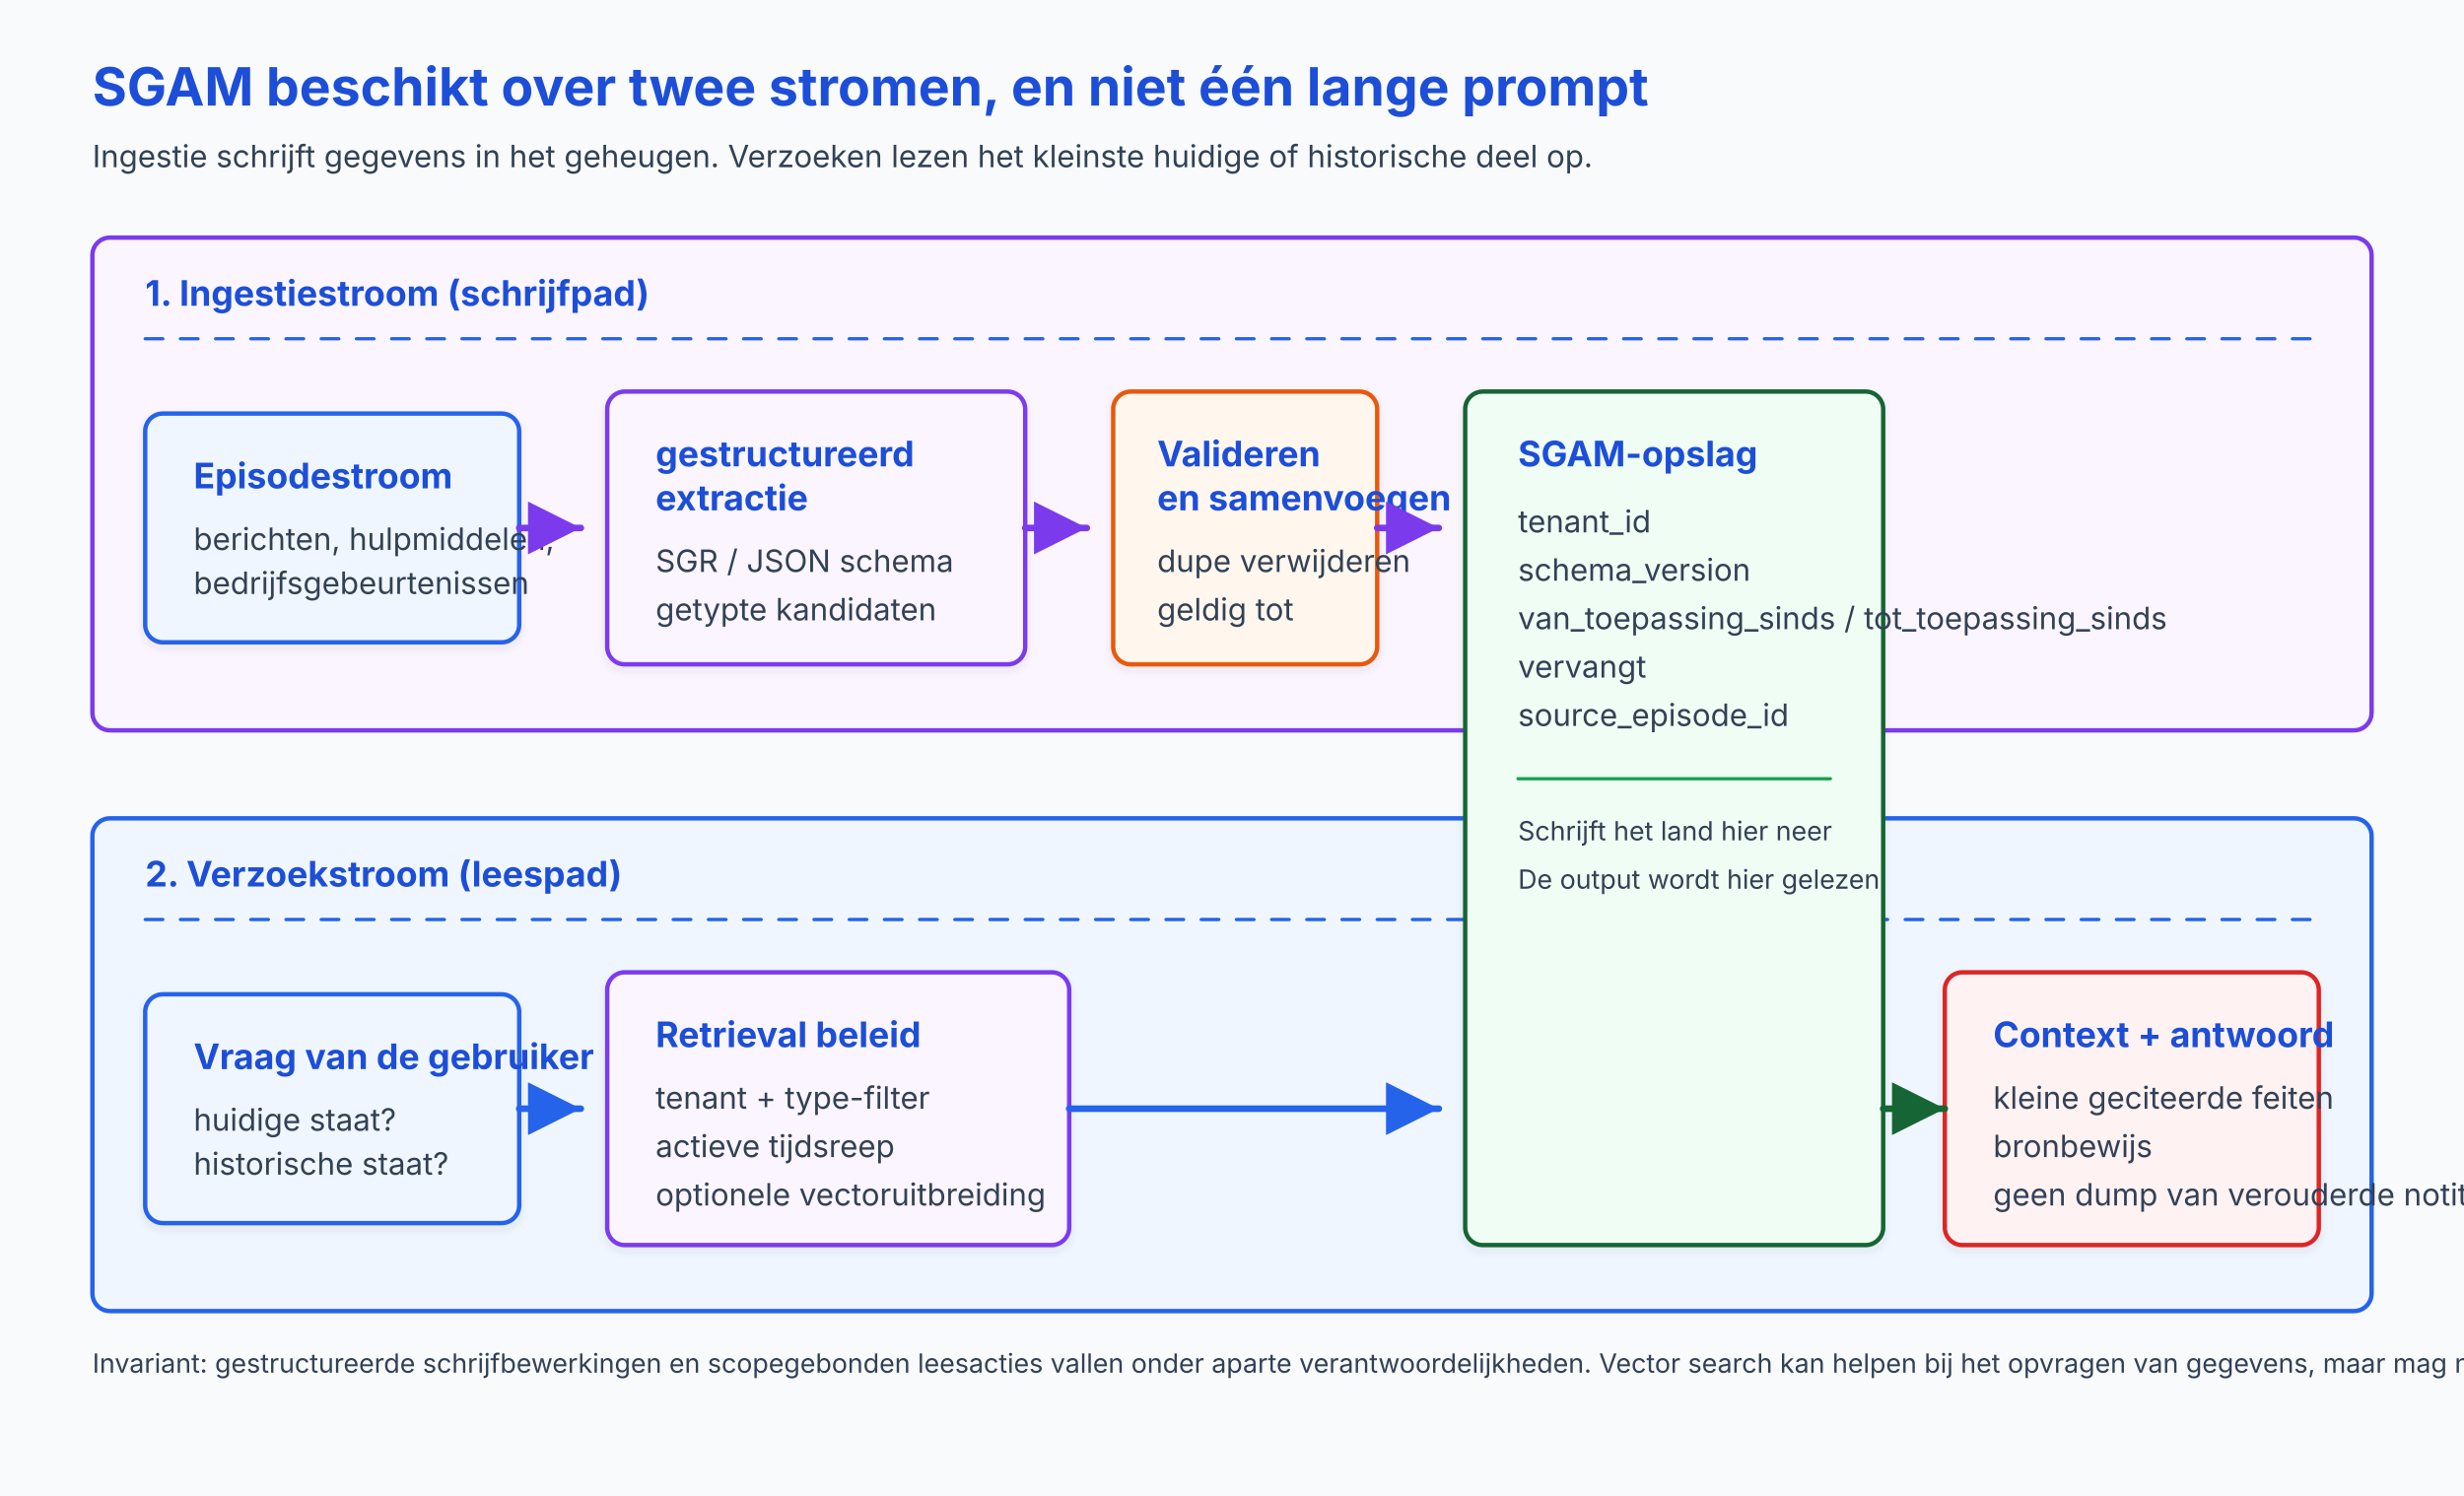
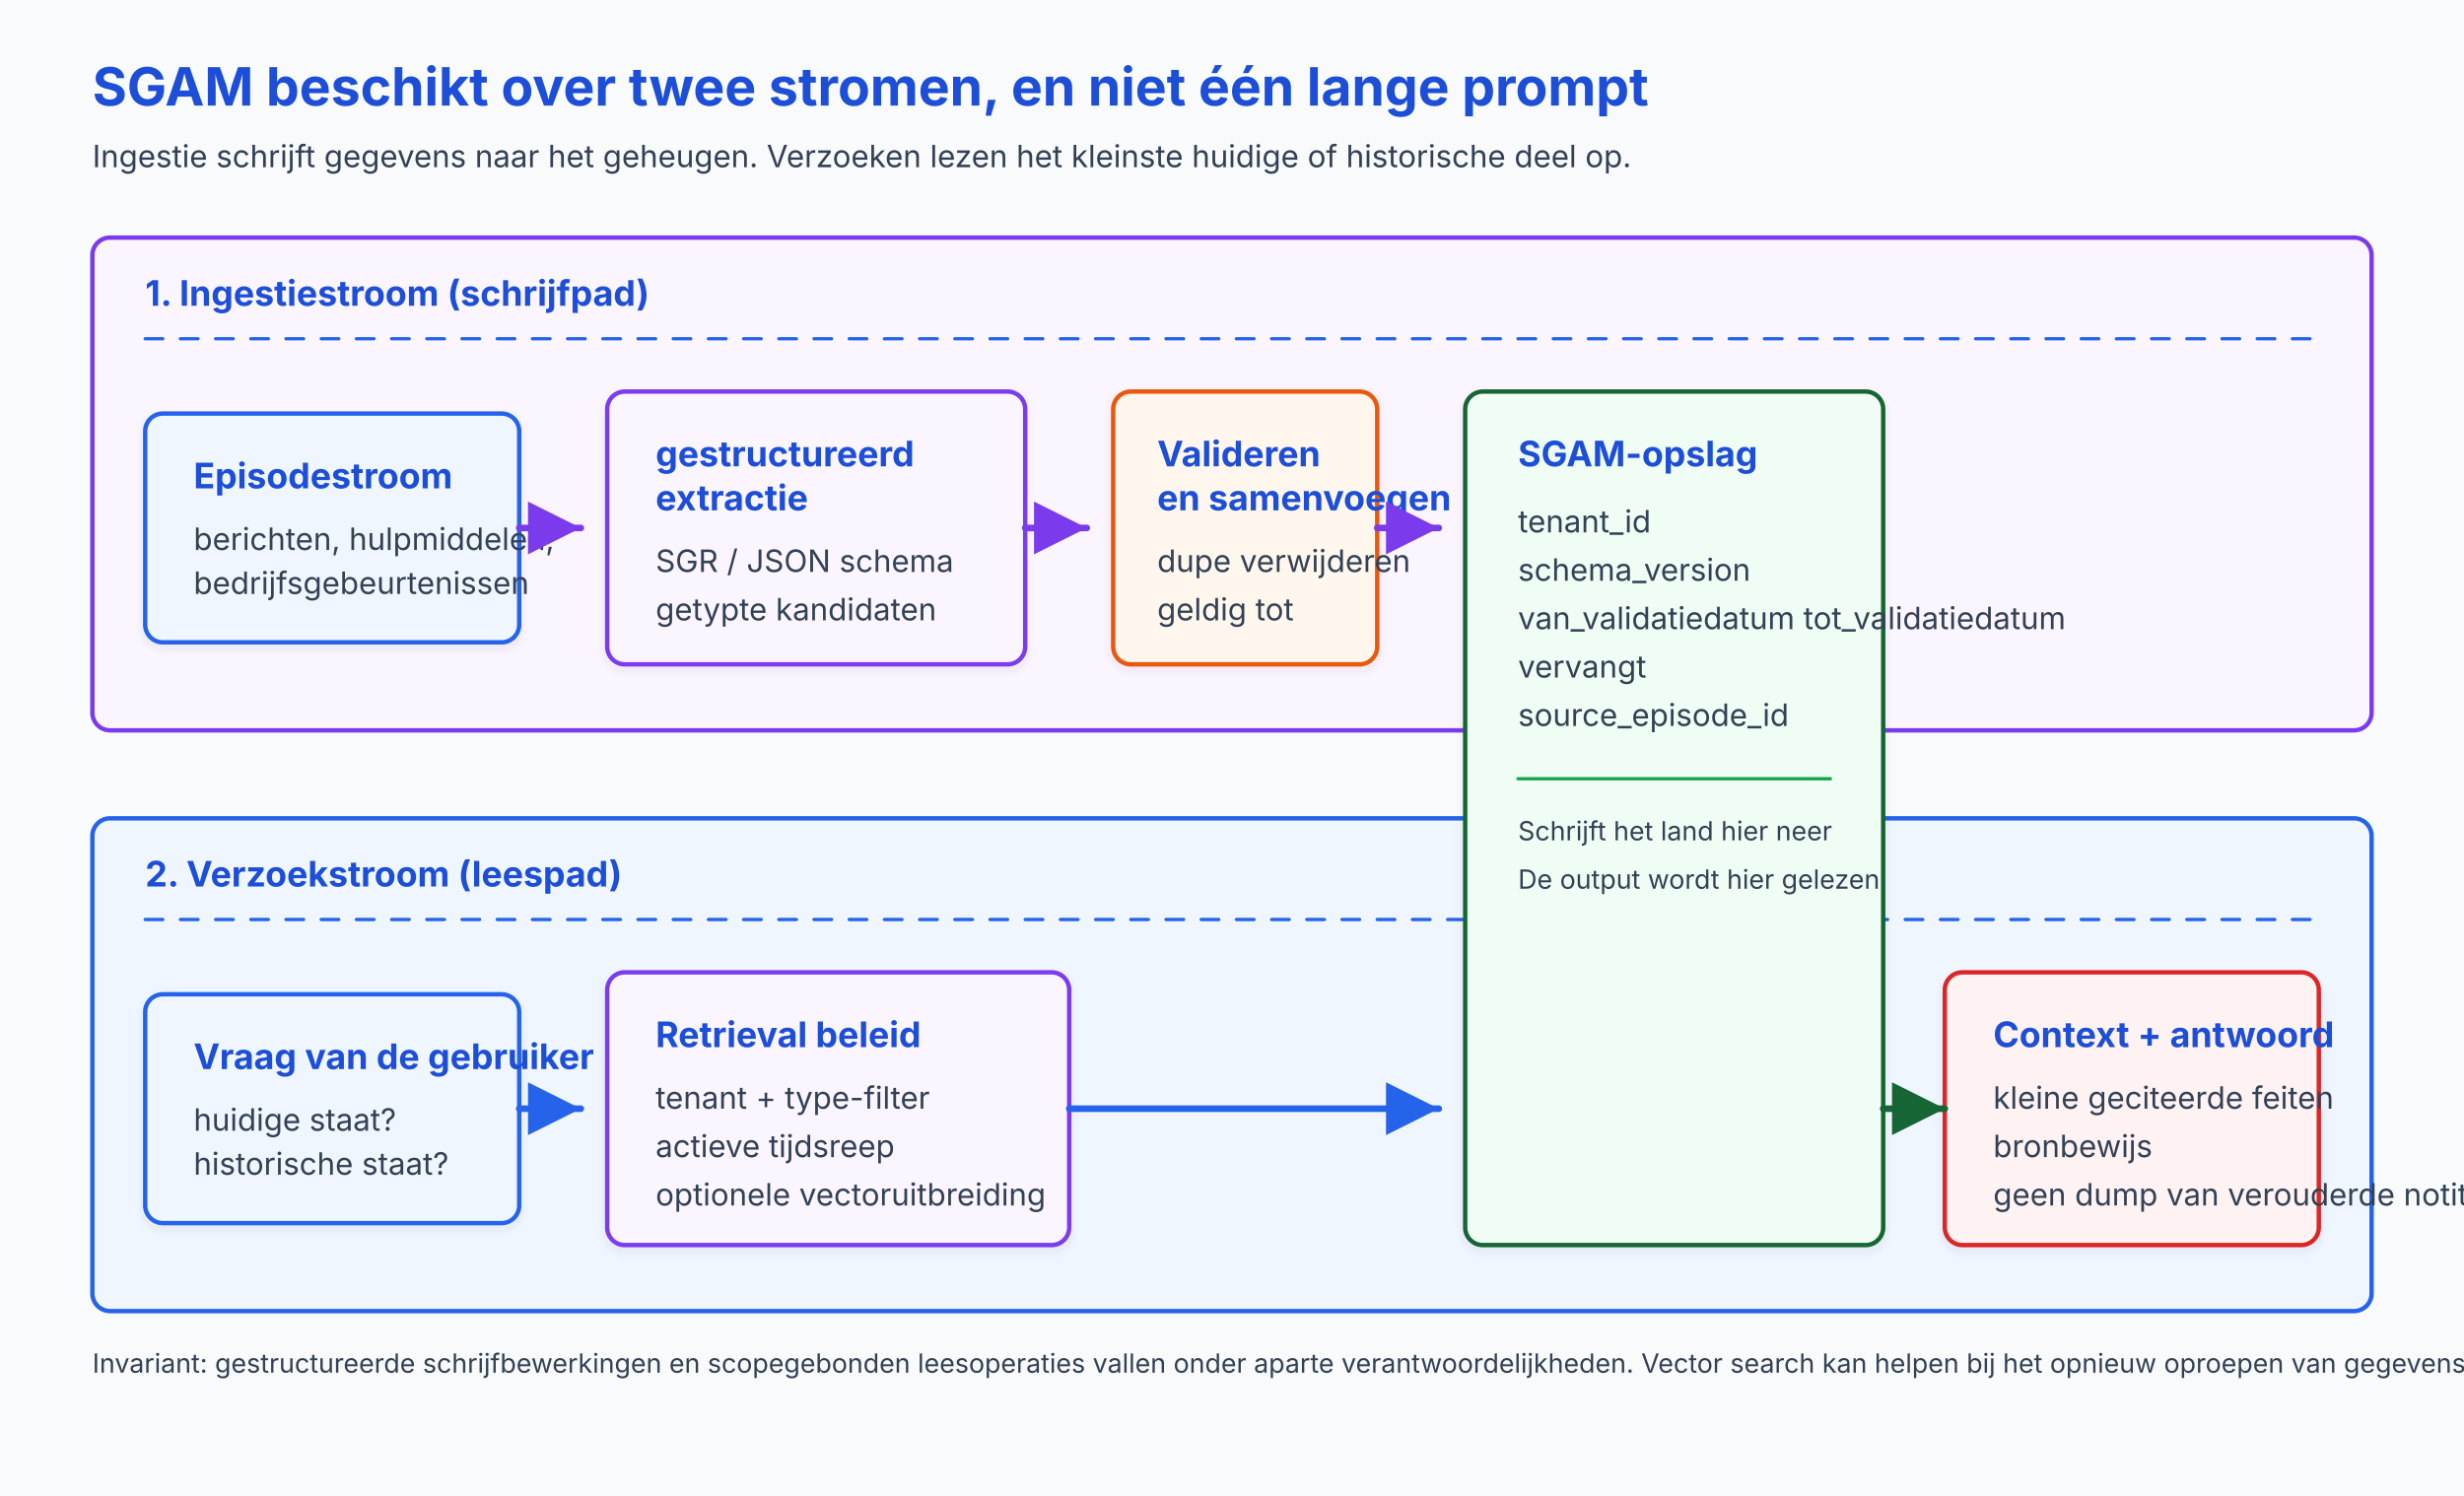
<svg xmlns="http://www.w3.org/2000/svg" width="1120" height="680" viewBox="0 0 1120 680" role="img" aria-labelledby="title desc" data-visual-system="evidence-plate-v1" preserveAspectRatio="xMidYMid meet" shape-rendering="geometricPrecision" text-rendering="geometricPrecision" font-family="Inter, system-ui, sans-serif">
  <defs>
    <filter id="shadow" x="-12%" y="-12%" width="124%" height="132%">
      <feDropShadow dx="0" dy="2" stdDeviation="2" flood-color="#334155" flood-opacity="0.08" />
    </filter>
    <marker id="arrowPurple" markerWidth="12" markerHeight="12" refX="10" refY="6" orient="auto">
      <path d="M2,2 L10,6 L2,10 Z" fill="#7c3aed" />
    </marker>
    <marker id="arrowBlue" markerWidth="12" markerHeight="12" refX="10" refY="6" orient="auto">
      <path d="M2,2 L10,6 L2,10 Z" fill="#2563eb" />
    </marker>
    <marker id="arrowGreen" markerWidth="12" markerHeight="12" refX="10" refY="6" orient="auto">
      <path d="M2,2 L10,6 L2,10 Z" fill="#166534" />
    </marker>
    <style>
      .bg { fill: #f8fafc; }
      .lane { stroke: #2563eb; stroke-width: 2; rx: 8; }
      .laneTop { fill: #faf5ff; stroke: #7c3aed; }
      .laneBottom { fill: #eff6ff; stroke: #2563eb; }
      .box { stroke-width: 2; rx: 8; filter: url(#shadow); }
      .blue { fill: #eff6ff; stroke: #2563eb; }
      .purple { fill: #faf5ff; stroke: #7c3aed; }
      .green { fill: #f0fdf4; stroke: #166534; }
      .orange { fill: #fff7ed; stroke: #ea580c; }
      .red { fill: #fef2f2; stroke: #dc2626; }
      .title { font-style: normal; font-weight: 700; font-size: 24px; font-family: Inter, system-ui, sans-serif; fill: #1d4ed8; }
      .subtitle { font-style: normal; font-weight: 400; font-size: 14px; font-family: Inter, system-ui, sans-serif; fill: #334155; }
      .laneLabel { font-style: normal; font-weight: 700; font-size: 16px; font-family: Inter, system-ui, sans-serif; fill: #1d4ed8; }
      .label { font-style: normal; font-weight: 700; font-size: 16px; font-family: Inter, system-ui, sans-serif; fill: #1d4ed8; }
      .small { font-style: normal; font-weight: 400; font-size: 14px; font-family: Inter, system-ui, sans-serif; fill: #334155; }
      .tiny { font-style: normal; font-weight: 400; font-size: 12px; font-family: Inter, system-ui, sans-serif; fill: #334155; }
      .arrowWrite { stroke: #7c3aed; stroke-width: 3; fill: none; marker-end: url(#arrowPurple); }
      .arrowRead { stroke: #2563eb; stroke-width: 3; fill: none; marker-end: url(#arrowBlue); }
      .arrowReturn { stroke: #166534; stroke-width: 3; fill: none; marker-end: url(#arrowGreen); }
      .divider { stroke: #2563eb; stroke-width: 1.5; stroke-dasharray: 8 8; }
    </style>
  </defs>
  <style data-visual-system="evidence-plate-v1">
    * { animation: none !important; }
    .anim-box, .bar, .bar-text, .seq-item, .t-box, .flow { opacity: 1 !important; transform: none !important; }
    path, line, polyline { stroke-linecap: round; stroke-linejoin: round; }
  </style>
  <rect class="bg" x="0" y="0" width="1120" height="680" />
  <text class="title" y="48" x="42">SGAM beschikt over twee stromen, en niet één lange prompt</text>
-   <text class="subtitle" y="76" x="42">Ingestie schrijft gegevens in het geheugen. Verzoeken lezen het kleinste huidige of historische deel op.</text>
+   <text class="subtitle" y="76" x="42">Ingestie schrijft gegevens naar het geheugen. Verzoeken lezen het kleinste huidige of historische deel op.</text>
  <rect class="lane laneTop" x="42" y="108" width="1036" height="224" />
  <rect class="lane laneBottom" x="42" y="372" width="1036" height="224" />
  <text class="laneLabel" y="139" x="66">1. Ingestiestroom (schrijfpad)</text>
  <line class="divider" x1="66" y1="154" x2="1054" y2="154" />
  <text class="laneLabel" y="403" x="66">2. Verzoekstroom (leespad)</text>
  <line class="divider" x1="66" y1="418" x2="1054" y2="418" />
  <rect class="box blue" x="66" y="188" width="170" height="104" />
  <text class="label" y="222" x="88">Episodestroom</text>
  <text class="small" y="250" x="88">berichten, hulpmiddelen,</text>
  <text class="small" y="270" x="88">bedrijfsgebeurtenissen</text>
  <rect class="box purple" x="276" y="178" width="190" height="124" />
  <text class="label" y="212" x="298">gestructureerd</text>
  <text class="label" y="232" x="298">extractie</text>
  <text class="small" y="260" x="298">SGR / JSON schema</text>
  <text class="small" y="282" x="298">getypte kandidaten</text>
  <rect class="box orange" x="506" y="178" width="120" height="124" />
  <text class="label" y="212" x="526">Valideren</text>
  <text class="label" y="232" x="526">en samenvoegen</text>
  <text class="small" y="260" x="526">dupe verwijderen</text>
  <text class="small" y="282" x="526">geldig tot</text>
  <rect class="box green" x="666" y="178" width="190" height="388" />
  <text class="label" y="212" x="690">SGAM-opslag</text>
  <text class="small" y="242" x="690">tenant_id</text>
  <text class="small" y="264" x="690">schema_version</text>
-   <text class="small" y="286" x="690">van_toepassing_sinds / tot_toepassing_sinds</text>
+   <text class="small" y="286" x="690">van_validatiedatum tot_validatiedatum</text>
  <text class="small" y="308" x="690">vervangt</text>
  <text class="small" y="330" x="690">source_episode_id</text>
  <line x1="690" y1="354" x2="832" y2="354" stroke="#16a34a" stroke-width="1.5" />
  <text class="tiny" y="382" x="690">Schrijft het land hier neer</text>
  <text class="tiny" y="404" x="690">De output wordt hier gelezen</text>
  <rect class="box blue" x="66" y="452" width="170" height="104" />
  <text class="label" y="486" x="88">Vraag van de gebruiker</text>
  <text class="small" y="514" x="88">huidige staat?</text>
  <text class="small" y="534" x="88">historische staat?</text>
  <rect class="box purple" x="276" y="442" width="210" height="124" />
  <text class="label" y="476" x="298">Retrieval beleid</text>
  <text class="small" y="504" x="298">tenant + type-filter</text>
  <text class="small" y="526" x="298">actieve tijdsreep</text>
  <text class="small" y="548" x="298">optionele vectoruitbreiding</text>
  <rect class="box red" x="884" y="442" width="170" height="124" />
  <text class="label" y="476" x="906">Context + antwoord</text>
  <text class="small" y="504" x="906">kleine geciteerde feiten</text>
  <text class="small" y="526" x="906">bronbewijs</text>
  <text class="small" y="548" x="906">geen dump van verouderde notities</text>
  <path class="arrowWrite" d="M236 240 H264" />
  <path class="arrowWrite" d="M466 240 H494" />
  <path class="arrowWrite" d="M626 240 H654" />
  <path class="arrowRead" d="M236 504 H264" />
  <path class="arrowRead" d="M486 504 H654" />
  <path class="arrowReturn" d="M856 504 H884" />
-   <text class="tiny" y="624" x="42">Invariant: gestructureerde schrijfbewerkingen en scopegebonden leesacties vallen onder aparte verantwoordelijkheden. Vector search kan helpen bij het opvragen van gegevens, maar mag niet beslissen welke mutabele waarheid actueel is.</text>
+   <text class="tiny" y="624" x="42">Invariant: gestructureerde schrijfbewerkingen en scopegebonden leesoperaties vallen onder aparte verantwoordelijkheden. Vector search kan helpen bij het opnieuw oproepen van gegevens, maar mag niet beslissen welke mutabele waarheid actueel is.</text>
</svg>
